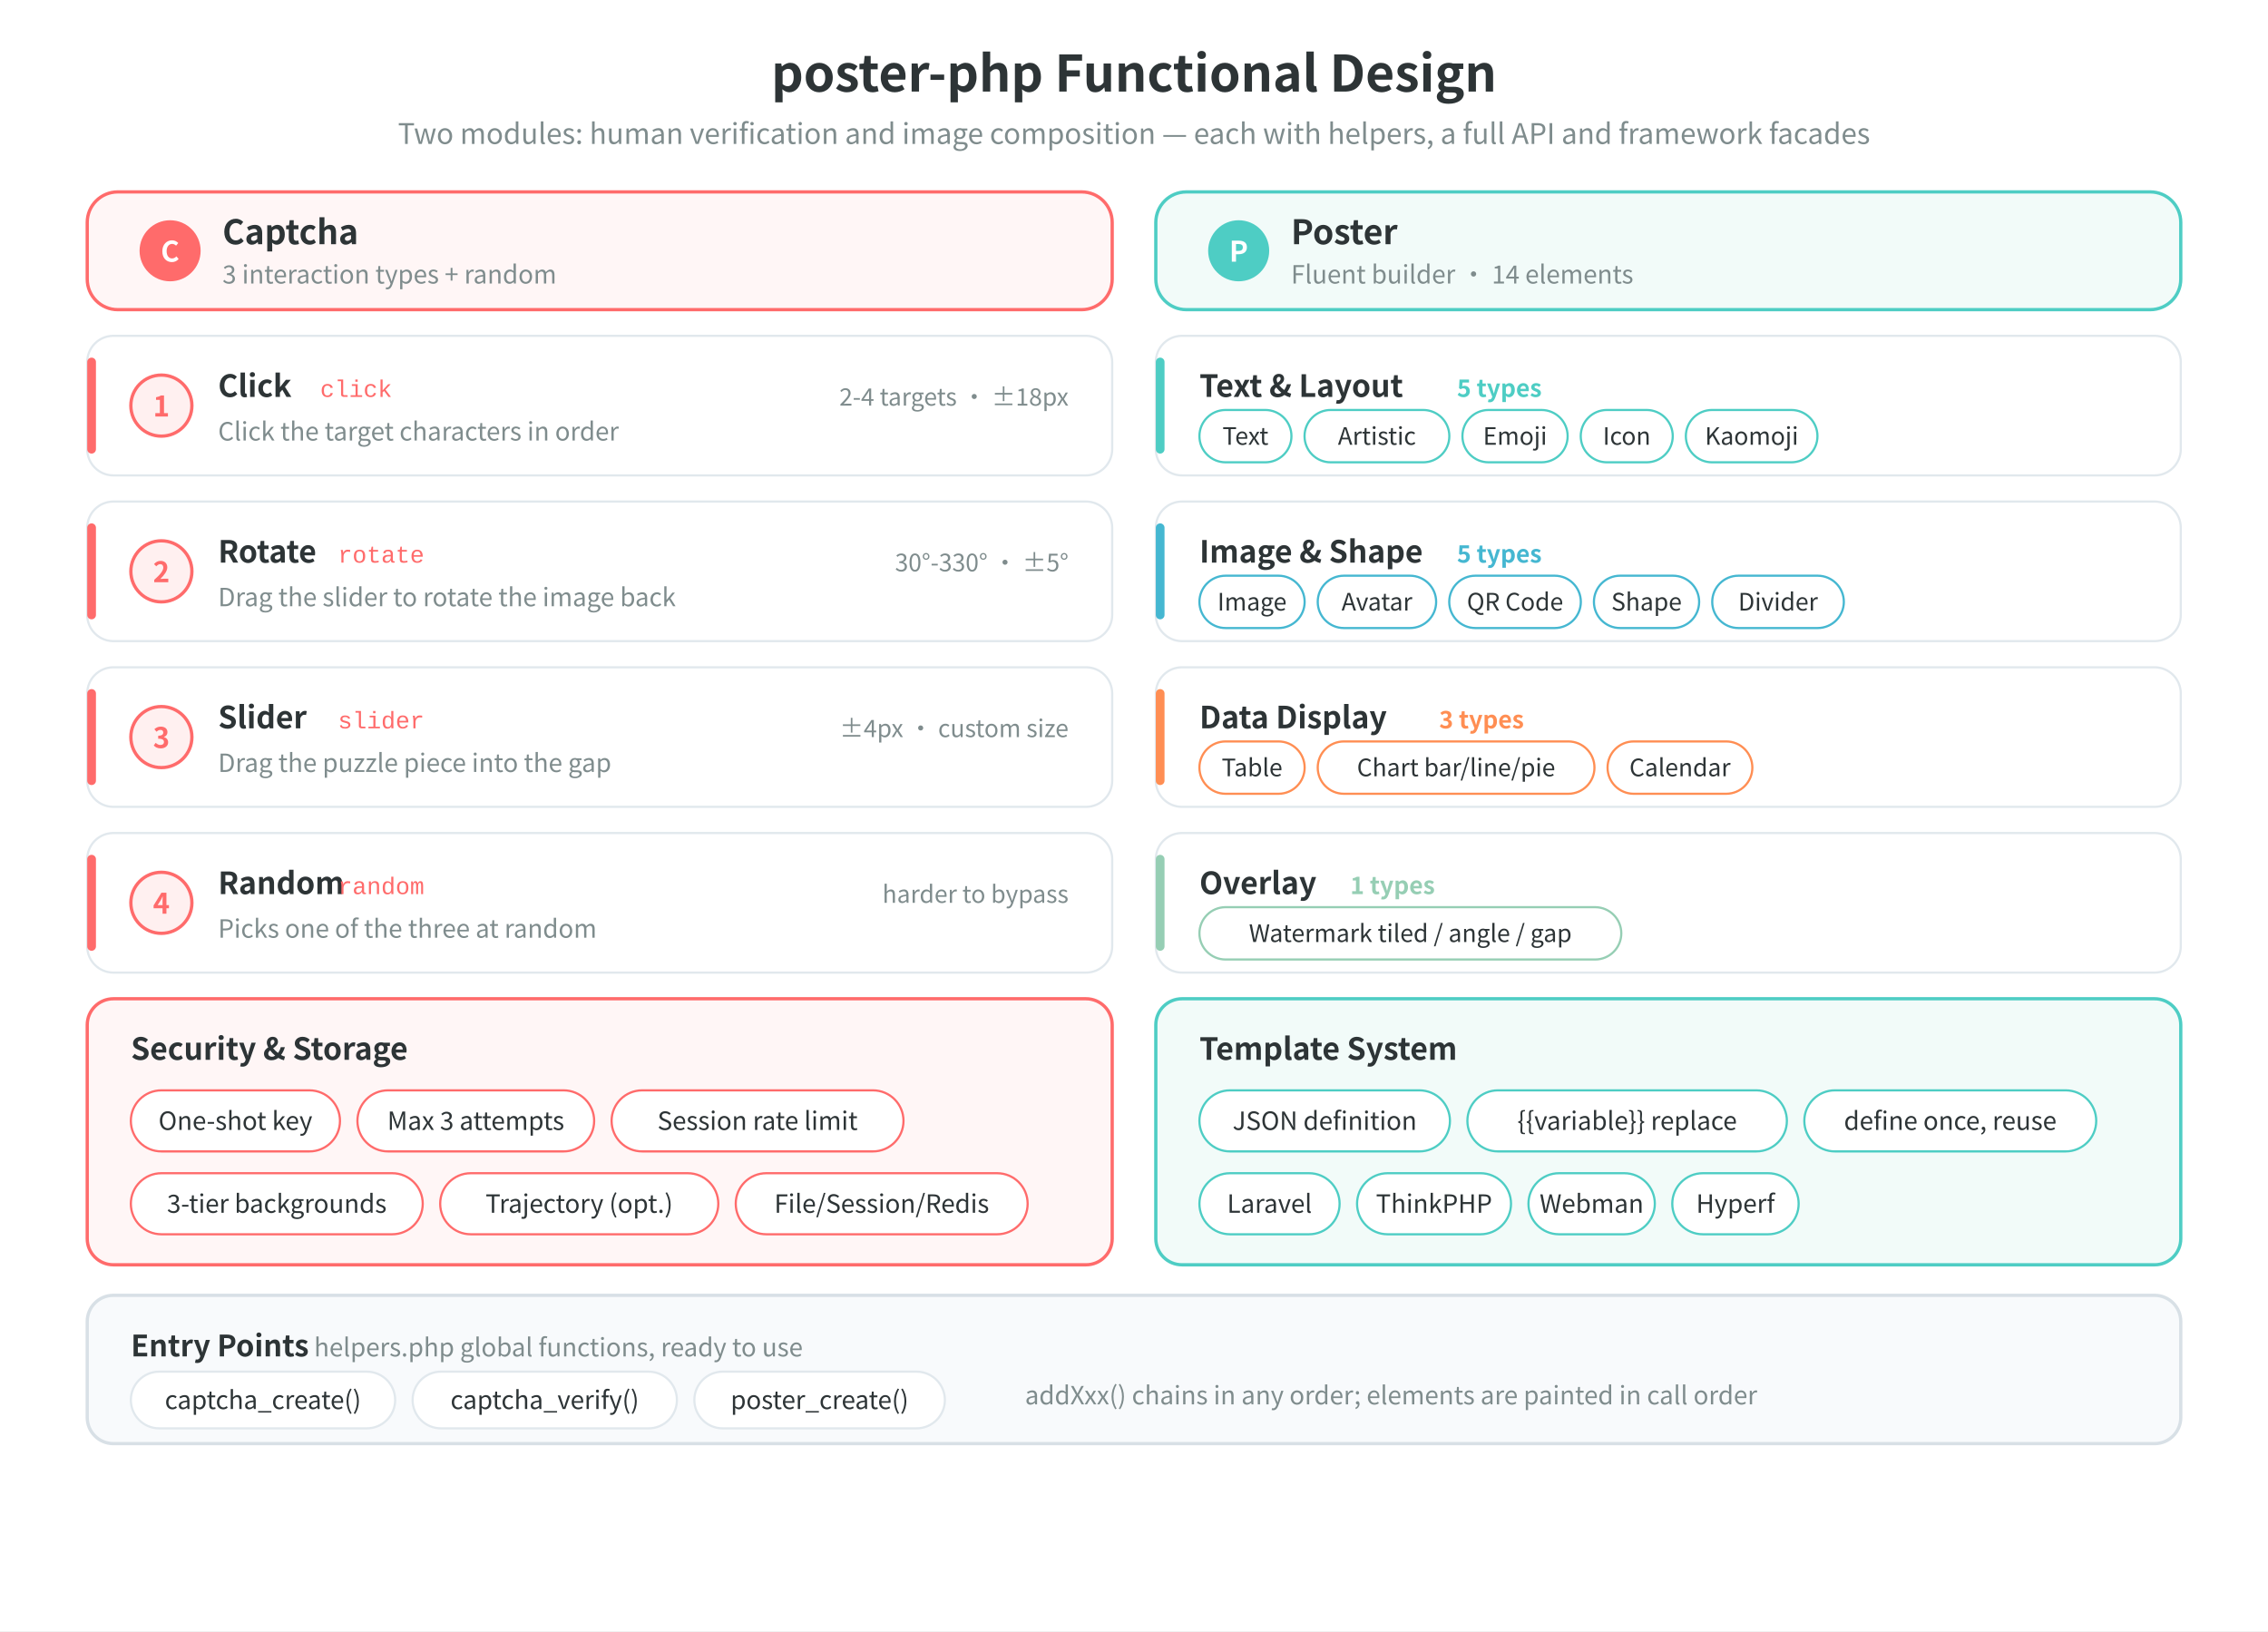
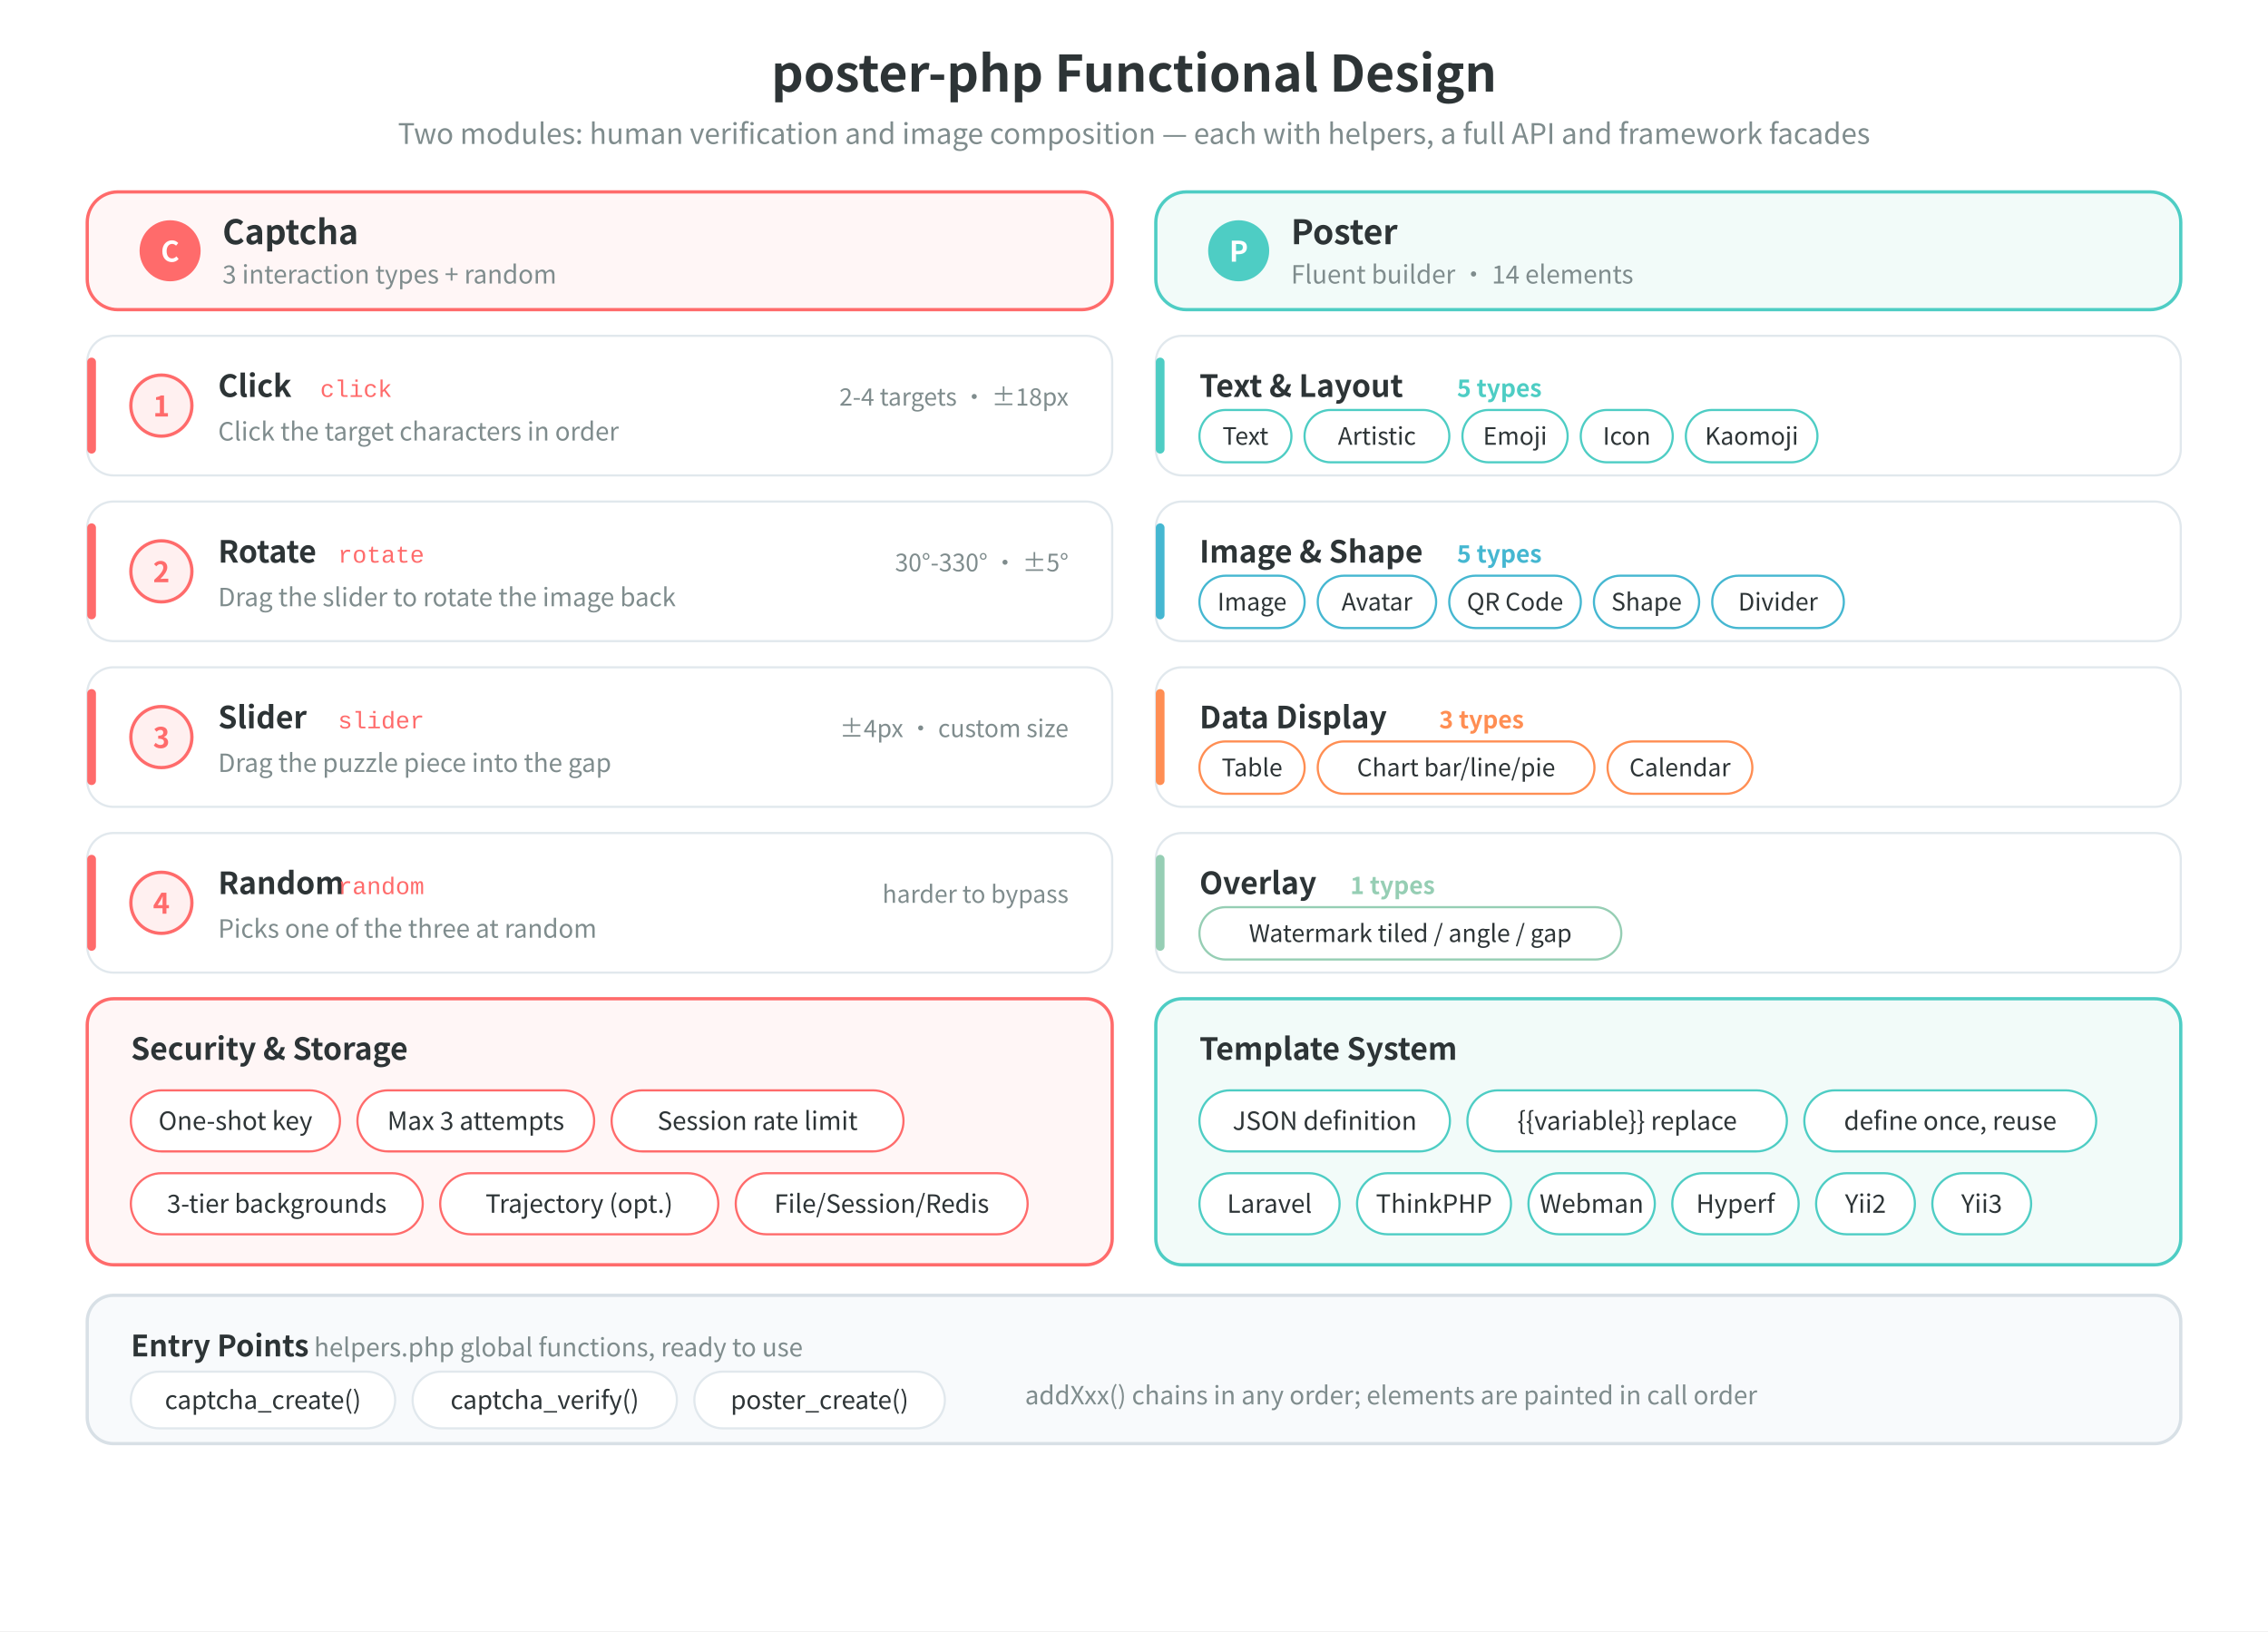
<svg xmlns="http://www.w3.org/2000/svg" viewBox="0 0 1040 748" width="1040" height="748" font-family="-apple-system,BlinkMacSystemFont,'Segoe UI','PingFang SC','Hiragino Sans GB','Microsoft YaHei','Noto Sans CJK SC',sans-serif" role="img" aria-label="poster-php Functional Design">
  <defs>
    <marker id="arrow" viewBox="0 0 10 10" refX="9" refY="5" markerWidth="6" markerHeight="6" orient="auto">
      <path d="M0 0L10 5L0 10Z" fill="#B2BEC3" />
    </marker>
  </defs>
  <rect width="1040" height="748" fill="#FFFFFF" />
  <text x="520" y="42" font-size="23" fill="#2D3436" font-weight="700" text-anchor="middle">poster-php Functional Design</text>
  <text x="520" y="66" font-size="13" fill="#7F8C8D" text-anchor="middle">Two modules: human verification and image composition — each with helpers, a full API and framework facades</text>
  <rect x="40" y="88" width="470" height="54" rx="14" fill="#FFF6F6" stroke="#FF6B6B" stroke-width="1.5" />
  <circle cx="78" cy="115" r="14" fill="#FF6B6B" />
  <text x="78" y="120" font-size="13" fill="#FFFFFF" font-weight="700" text-anchor="middle">C</text>
  <text x="102" y="112" font-size="15.5" fill="#2D3436" font-weight="700">Captcha</text>
  <text x="102" y="130" font-size="11.5" fill="#7F8C8D">3 interaction types + random</text>
  <rect x="530" y="88" width="470" height="54" rx="14" fill="#F2FBF9" stroke="#4ECDC4" stroke-width="1.5" />
  <circle cx="568" cy="115" r="14" fill="#4ECDC4" />
  <text x="568" y="120" font-size="13" fill="#FFFFFF" font-weight="700" text-anchor="middle">P</text>
  <text x="592" y="112" font-size="15.5" fill="#2D3436" font-weight="700">Poster</text>
  <text x="592" y="130" font-size="11.5" fill="#7F8C8D">Fluent builder · 14 elements</text>
  <rect x="40" y="154" width="470" height="64" rx="12" fill="#FFFFFF" stroke="#E1E8ED" stroke-width="1" />
  <rect x="40" y="164" width="4" height="44" rx="2" fill="#FF6B6B" />
  <circle cx="74" cy="186" r="14" fill="#FFF0F0" stroke="#FF6B6B" stroke-width="1.5" />
  <text x="74" y="191" font-size="13" fill="#FF6B6B" font-weight="700" text-anchor="middle">1</text>
  <text x="100" y="182" font-size="14" fill="#2D3436" font-weight="600">Click</text>
  <text x="146.81" y="182" font-size="11" fill="#FF6B6B" font-family="'SFMono-Regular',Consolas,'Liberation Mono',Menlo,monospace">click</text>
  <text x="100" y="202" font-size="11.5" fill="#7F8C8D">Click the target characters in order</text>
  <text x="490" y="186" font-size="11" fill="#7F8C8D" text-anchor="end">2-4 targets · ±18px</text>
  <rect x="40" y="230" width="470" height="64" rx="12" fill="#FFFFFF" stroke="#E1E8ED" stroke-width="1" />
  <rect x="40" y="240" width="4" height="44" rx="2" fill="#FF6B6B" />
  <circle cx="74" cy="262" r="14" fill="#FFF0F0" stroke="#FF6B6B" stroke-width="1.5" />
  <text x="74" y="267" font-size="13" fill="#FF6B6B" font-weight="700" text-anchor="middle">2</text>
  <text x="100" y="258" font-size="14" fill="#2D3436" font-weight="600">Rotate</text>
  <text x="154.97" y="258" font-size="11" fill="#FF6B6B" font-family="'SFMono-Regular',Consolas,'Liberation Mono',Menlo,monospace">rotate</text>
  <text x="100" y="278" font-size="11.5" fill="#7F8C8D">Drag the slider to rotate the image back</text>
  <text x="490" y="262" font-size="11" fill="#7F8C8D" text-anchor="end">30°-330° · ±5°</text>
  <rect x="40" y="306" width="470" height="64" rx="12" fill="#FFFFFF" stroke="#E1E8ED" stroke-width="1" />
  <rect x="40" y="316" width="4" height="44" rx="2" fill="#FF6B6B" />
  <circle cx="74" cy="338" r="14" fill="#FFF0F0" stroke="#FF6B6B" stroke-width="1.5" />
  <text x="74" y="343" font-size="13" fill="#FF6B6B" font-weight="700" text-anchor="middle">3</text>
  <text x="100" y="334" font-size="14" fill="#2D3436" font-weight="600">Slider</text>
  <text x="154.97" y="334" font-size="11" fill="#FF6B6B" font-family="'SFMono-Regular',Consolas,'Liberation Mono',Menlo,monospace">slider</text>
  <text x="100" y="354" font-size="11.5" fill="#7F8C8D">Drag the puzzle piece into the gap</text>
  <text x="490" y="338" font-size="11" fill="#7F8C8D" text-anchor="end">±4px · custom size</text>
  <rect x="40" y="382" width="470" height="64" rx="12" fill="#FFFFFF" stroke="#E1E8ED" stroke-width="1" />
  <rect x="40" y="392" width="4" height="44" rx="2" fill="#FF6B6B" />
  <circle cx="74" cy="414" r="14" fill="#FFF0F0" stroke="#FF6B6B" stroke-width="1.5" />
  <text x="74" y="419" font-size="13" fill="#FF6B6B" font-weight="700" text-anchor="middle">4</text>
  <text x="100" y="410" font-size="14" fill="#2D3436" font-weight="600">Random</text>
  <text x="154.97" y="410" font-size="11" fill="#FF6B6B" font-family="'SFMono-Regular',Consolas,'Liberation Mono',Menlo,monospace">random</text>
  <text x="100" y="430" font-size="11.5" fill="#7F8C8D">Picks one of the three at random</text>
  <text x="490" y="414" font-size="11" fill="#7F8C8D" text-anchor="end">harder to bypass</text>
  <rect x="40" y="458" width="470" height="122" rx="12" fill="#FFF6F6" stroke="#FF6B6B" stroke-width="1.5" />
  <text x="60" y="486" font-size="14" fill="#2D3436" font-weight="700">Security &amp; Storage</text>
  <rect x="60" y="500" width="95.9" height="28" rx="14" fill="#FFFFFF" stroke="#FF6B6B" stroke-width="1" />
  <text x="107.95" y="518.14" font-size="11.5" fill="#2D3436" text-anchor="middle">One-shot key</text>
  <rect x="163.9" y="500" width="108.55" height="28" rx="14" fill="#FFFFFF" stroke="#FF6B6B" stroke-width="1" />
  <text x="218.18" y="518.14" font-size="11.5" fill="#2D3436" text-anchor="middle">Max 3 attempts</text>
  <rect x="280.45" y="500" width="133.85" height="28" rx="14" fill="#FFFFFF" stroke="#FF6B6B" stroke-width="1" />
  <text x="347.38" y="518.14" font-size="11.5" fill="#2D3436" text-anchor="middle">Session rate limit</text>
  <rect x="60" y="538" width="133.85" height="28" rx="14" fill="#FFFFFF" stroke="#FF6B6B" stroke-width="1" />
  <text x="126.93" y="556.14" font-size="11.5" fill="#2D3436" text-anchor="middle">3-tier backgrounds</text>
  <rect x="201.85" y="538" width="127.53" height="28" rx="14" fill="#FFFFFF" stroke="#FF6B6B" stroke-width="1" />
  <text x="265.61" y="556.14" font-size="11.5" fill="#2D3436" text-anchor="middle">Trajectory (opt.)</text>
  <rect x="337.38" y="538" width="133.85" height="28" rx="14" fill="#FFFFFF" stroke="#FF6B6B" stroke-width="1" />
  <text x="404.3" y="556.14" font-size="11.5" fill="#2D3436" text-anchor="middle">File/Session/Redis</text>
  <rect x="530" y="154" width="470" height="64" rx="12" fill="#FFFFFF" stroke="#E1E8ED" stroke-width="1" />
  <rect x="530" y="164" width="4" height="44" rx="2" fill="#4ECDC4" />
  <text x="550" y="182" font-size="14" fill="#2D3436" font-weight="600">Text &amp; Layout</text>
  <text x="668.11" y="182" font-size="11" fill="#4ECDC4" font-weight="700">5 types</text>
  <rect x="550" y="188" width="42.2" height="24" rx="12" fill="#FFFFFF" stroke="#4ECDC4" stroke-width="1" />
  <text x="571.1" y="203.96" font-size="11" fill="#2D3436" text-anchor="middle">Text</text>
  <rect x="598.2" y="188" width="66.4" height="24" rx="12" fill="#FFFFFF" stroke="#4ECDC4" stroke-width="1" />
  <text x="631.4" y="203.96" font-size="11" fill="#2D3436" text-anchor="middle">Artistic</text>
  <rect x="670.6" y="188" width="48.25" height="24" rx="12" fill="#FFFFFF" stroke="#4ECDC4" stroke-width="1" />
  <text x="694.73" y="203.96" font-size="11" fill="#2D3436" text-anchor="middle">Emoji</text>
  <rect x="724.85" y="188" width="42.2" height="24" rx="12" fill="#FFFFFF" stroke="#4ECDC4" stroke-width="1" />
  <text x="745.95" y="203.96" font-size="11" fill="#2D3436" text-anchor="middle">Icon</text>
  <rect x="773.05" y="188" width="60.35" height="24" rx="12" fill="#FFFFFF" stroke="#4ECDC4" stroke-width="1" />
  <text x="803.23" y="203.96" font-size="11" fill="#2D3436" text-anchor="middle">Kaomoji</text>
  <rect x="530" y="230" width="470" height="64" rx="12" fill="#FFFFFF" stroke="#E1E8ED" stroke-width="1" />
  <rect x="530" y="240" width="4" height="44" rx="2" fill="#45B7D1" />
  <text x="550" y="258" font-size="14" fill="#2D3436" font-weight="600">Image &amp; Shape</text>
  <text x="668.11" y="258" font-size="11" fill="#45B7D1" font-weight="700">5 types</text>
  <rect x="550" y="264" width="48.25" height="24" rx="12" fill="#FFFFFF" stroke="#45B7D1" stroke-width="1" />
  <text x="574.13" y="279.96" font-size="11" fill="#2D3436" text-anchor="middle">Image</text>
  <rect x="604.25" y="264" width="54.3" height="24" rx="12" fill="#FFFFFF" stroke="#45B7D1" stroke-width="1" />
  <text x="631.4" y="279.96" font-size="11" fill="#2D3436" text-anchor="middle">Avatar</text>
  <rect x="664.55" y="264" width="60.35" height="24" rx="12" fill="#FFFFFF" stroke="#45B7D1" stroke-width="1" />
-   <text x="694.73" y="279.96" font-size="11" fill="#2D3436" text-anchor="middle">QR Code</text>
+   <text x="694.72" y="279.96" font-size="11" fill="#2D3436" text-anchor="middle">QR Code</text>
  <rect x="730.9" y="264" width="48.25" height="24" rx="12" fill="#FFFFFF" stroke="#45B7D1" stroke-width="1" />
  <text x="755.03" y="279.96" font-size="11" fill="#2D3436" text-anchor="middle">Shape</text>
  <rect x="785.15" y="264" width="60.35" height="24" rx="12" fill="#FFFFFF" stroke="#45B7D1" stroke-width="1" />
-   <text x="815.33" y="279.96" font-size="11" fill="#2D3436" text-anchor="middle">Divider</text>
+   <text x="815.32" y="279.96" font-size="11" fill="#2D3436" text-anchor="middle">Divider</text>
  <rect x="530" y="306" width="470" height="64" rx="12" fill="#FFFFFF" stroke="#E1E8ED" stroke-width="1" />
  <rect x="530" y="316" width="4" height="44" rx="2" fill="#FF8E53" />
  <text x="550" y="334" font-size="14" fill="#2D3436" font-weight="600">Data Display</text>
  <text x="659.94" y="334" font-size="11" fill="#FF8E53" font-weight="700">3 types</text>
  <rect x="550" y="340" width="48.25" height="24" rx="12" fill="#FFFFFF" stroke="#FF8E53" stroke-width="1" />
  <text x="574.13" y="355.96" font-size="11" fill="#2D3436" text-anchor="middle">Table</text>
  <rect x="604.25" y="340" width="126.9" height="24" rx="12" fill="#FFFFFF" stroke="#FF8E53" stroke-width="1" />
  <text x="667.7" y="355.96" font-size="11" fill="#2D3436" text-anchor="middle">Chart bar/line/pie</text>
  <rect x="737.15" y="340" width="66.4" height="24" rx="12" fill="#FFFFFF" stroke="#FF8E53" stroke-width="1" />
  <text x="770.35" y="355.96" font-size="11" fill="#2D3436" text-anchor="middle">Calendar</text>
  <rect x="530" y="382" width="470" height="64" rx="12" fill="#FFFFFF" stroke="#E1E8ED" stroke-width="1" />
  <rect x="530" y="392" width="4" height="44" rx="2" fill="#96CEB4" />
  <text x="550" y="410" font-size="14" fill="#2D3436" font-weight="600">Overlay</text>
  <text x="619.13" y="410" font-size="11" fill="#96CEB4" font-weight="700">1 types</text>
  <rect x="550" y="416" width="193.45" height="24" rx="12" fill="#FFFFFF" stroke="#96CEB4" stroke-width="1" />
  <text x="646.73" y="431.96" font-size="11" fill="#2D3436" text-anchor="middle">Watermark tiled / angle / gap</text>
  <rect x="530" y="458" width="470" height="122" rx="12" fill="#F2FBF9" stroke="#4ECDC4" stroke-width="1.5" />
  <text x="550" y="486" font-size="14" fill="#2D3436" font-weight="700">Template System</text>
  <rect x="550" y="500" width="114.88" height="28" rx="14" fill="#FFFFFF" stroke="#4ECDC4" stroke-width="1" />
  <text x="607.44" y="518.14" font-size="11.5" fill="#2D3436" text-anchor="middle">JSON definition</text>
  <rect x="672.88" y="500" width="146.5" height="28" rx="14" fill="#FFFFFF" stroke="#4ECDC4" stroke-width="1" />
  <text x="746.13" y="518.14" font-size="11.5" fill="#2D3436" text-anchor="middle">{{variable}} replace</text>
  <rect x="827.38" y="500" width="133.85" height="28" rx="14" fill="#FFFFFF" stroke="#4ECDC4" stroke-width="1" />
  <text x="894.3" y="518.14" font-size="11.5" fill="#2D3436" text-anchor="middle">define once, reuse</text>
  <rect x="550" y="538" width="64.28" height="28" rx="14" fill="#FFFFFF" stroke="#4ECDC4" stroke-width="1" />
  <text x="582.14" y="556.14" font-size="11.5" fill="#2D3436" text-anchor="middle">Laravel</text>
  <rect x="622.28" y="538" width="70.6" height="28" rx="14" fill="#FFFFFF" stroke="#4ECDC4" stroke-width="1" />
-   <text x="657.58" y="556.14" font-size="11.5" fill="#2D3436" text-anchor="middle">ThinkPHP</text>
+   <text x="657.57" y="556.14" font-size="11.5" fill="#2D3436" text-anchor="middle">ThinkPHP</text>
  <rect x="700.88" y="538" width="57.95" height="28" rx="14" fill="#FFFFFF" stroke="#4ECDC4" stroke-width="1" />
  <text x="729.85" y="556.14" font-size="11.5" fill="#2D3436" text-anchor="middle">Webman</text>
  <rect x="766.83" y="538" width="57.95" height="28" rx="14" fill="#FFFFFF" stroke="#4ECDC4" stroke-width="1" />
  <text x="795.8" y="556.14" font-size="11.5" fill="#2D3436" text-anchor="middle">Hyperf</text>
+   <rect x="832.78" y="538" width="45.3" height="28" rx="14" fill="#FFFFFF" stroke="#4ECDC4" stroke-width="1" />
+   <text x="855.43" y="556.14" font-size="11.5" fill="#2D3436" text-anchor="middle">Yii2</text>
+   <rect x="886.08" y="538" width="45.3" height="28" rx="14" fill="#FFFFFF" stroke="#4ECDC4" stroke-width="1" />
+   <text x="908.73" y="556.14" font-size="11.5" fill="#2D3436" text-anchor="middle">Yii3</text>
  <rect x="40" y="594" width="960" height="68" rx="12" fill="#F8FAFC" stroke="#D8E0E6" stroke-width="1.5" />
  <text x="60" y="622" font-size="13.5" fill="#2D3436" font-weight="700">Entry Points</text>
  <text x="144" y="622" font-size="11.5" fill="#7F8C8D">helpers.php global functions, ready to use</text>
  <rect x="60" y="629" width="121.2" height="26" rx="13" fill="#FFFFFF" stroke="#E1E8ED" stroke-width="1" />
  <text x="120.6" y="646.14" font-size="11.5" fill="#2D3436" text-anchor="middle">captcha_create()</text>
  <rect x="189.2" y="629" width="121.2" height="26" rx="13" fill="#FFFFFF" stroke="#E1E8ED" stroke-width="1" />
  <text x="249.8" y="646.14" font-size="11.5" fill="#2D3436" text-anchor="middle">captcha_verify()</text>
  <rect x="318.4" y="629" width="114.88" height="26" rx="13" fill="#FFFFFF" stroke="#E1E8ED" stroke-width="1" />
  <text x="375.84" y="646.14" font-size="11.5" fill="#2D3436" text-anchor="middle">poster_create()</text>
  <text x="470" y="644" font-size="11.5" fill="#7F8C8D">addXxx() chains in any order; elements are painted in call order</text>
</svg>
